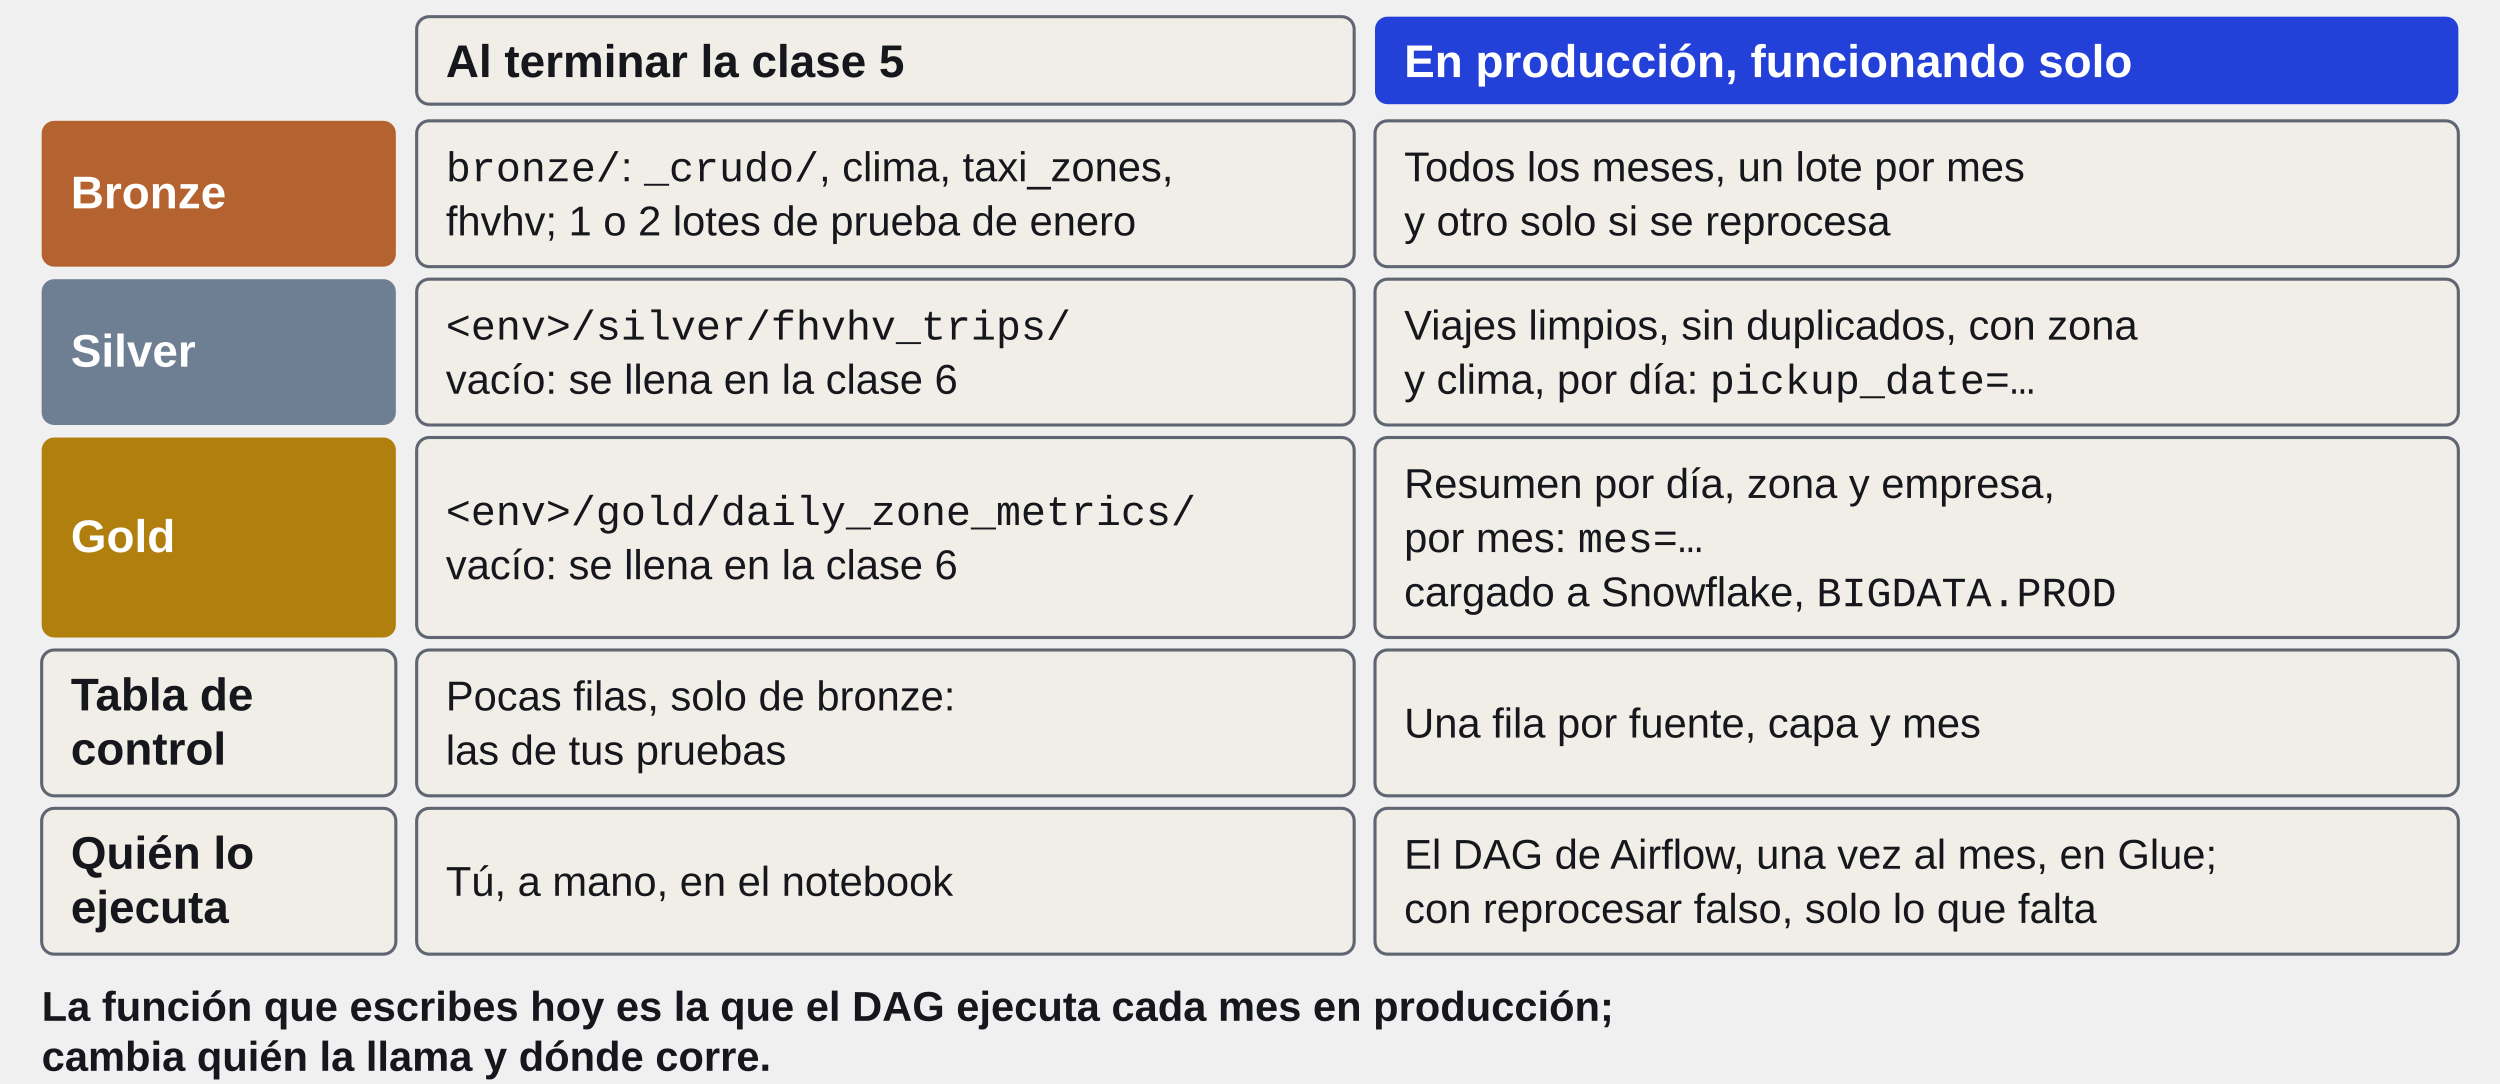
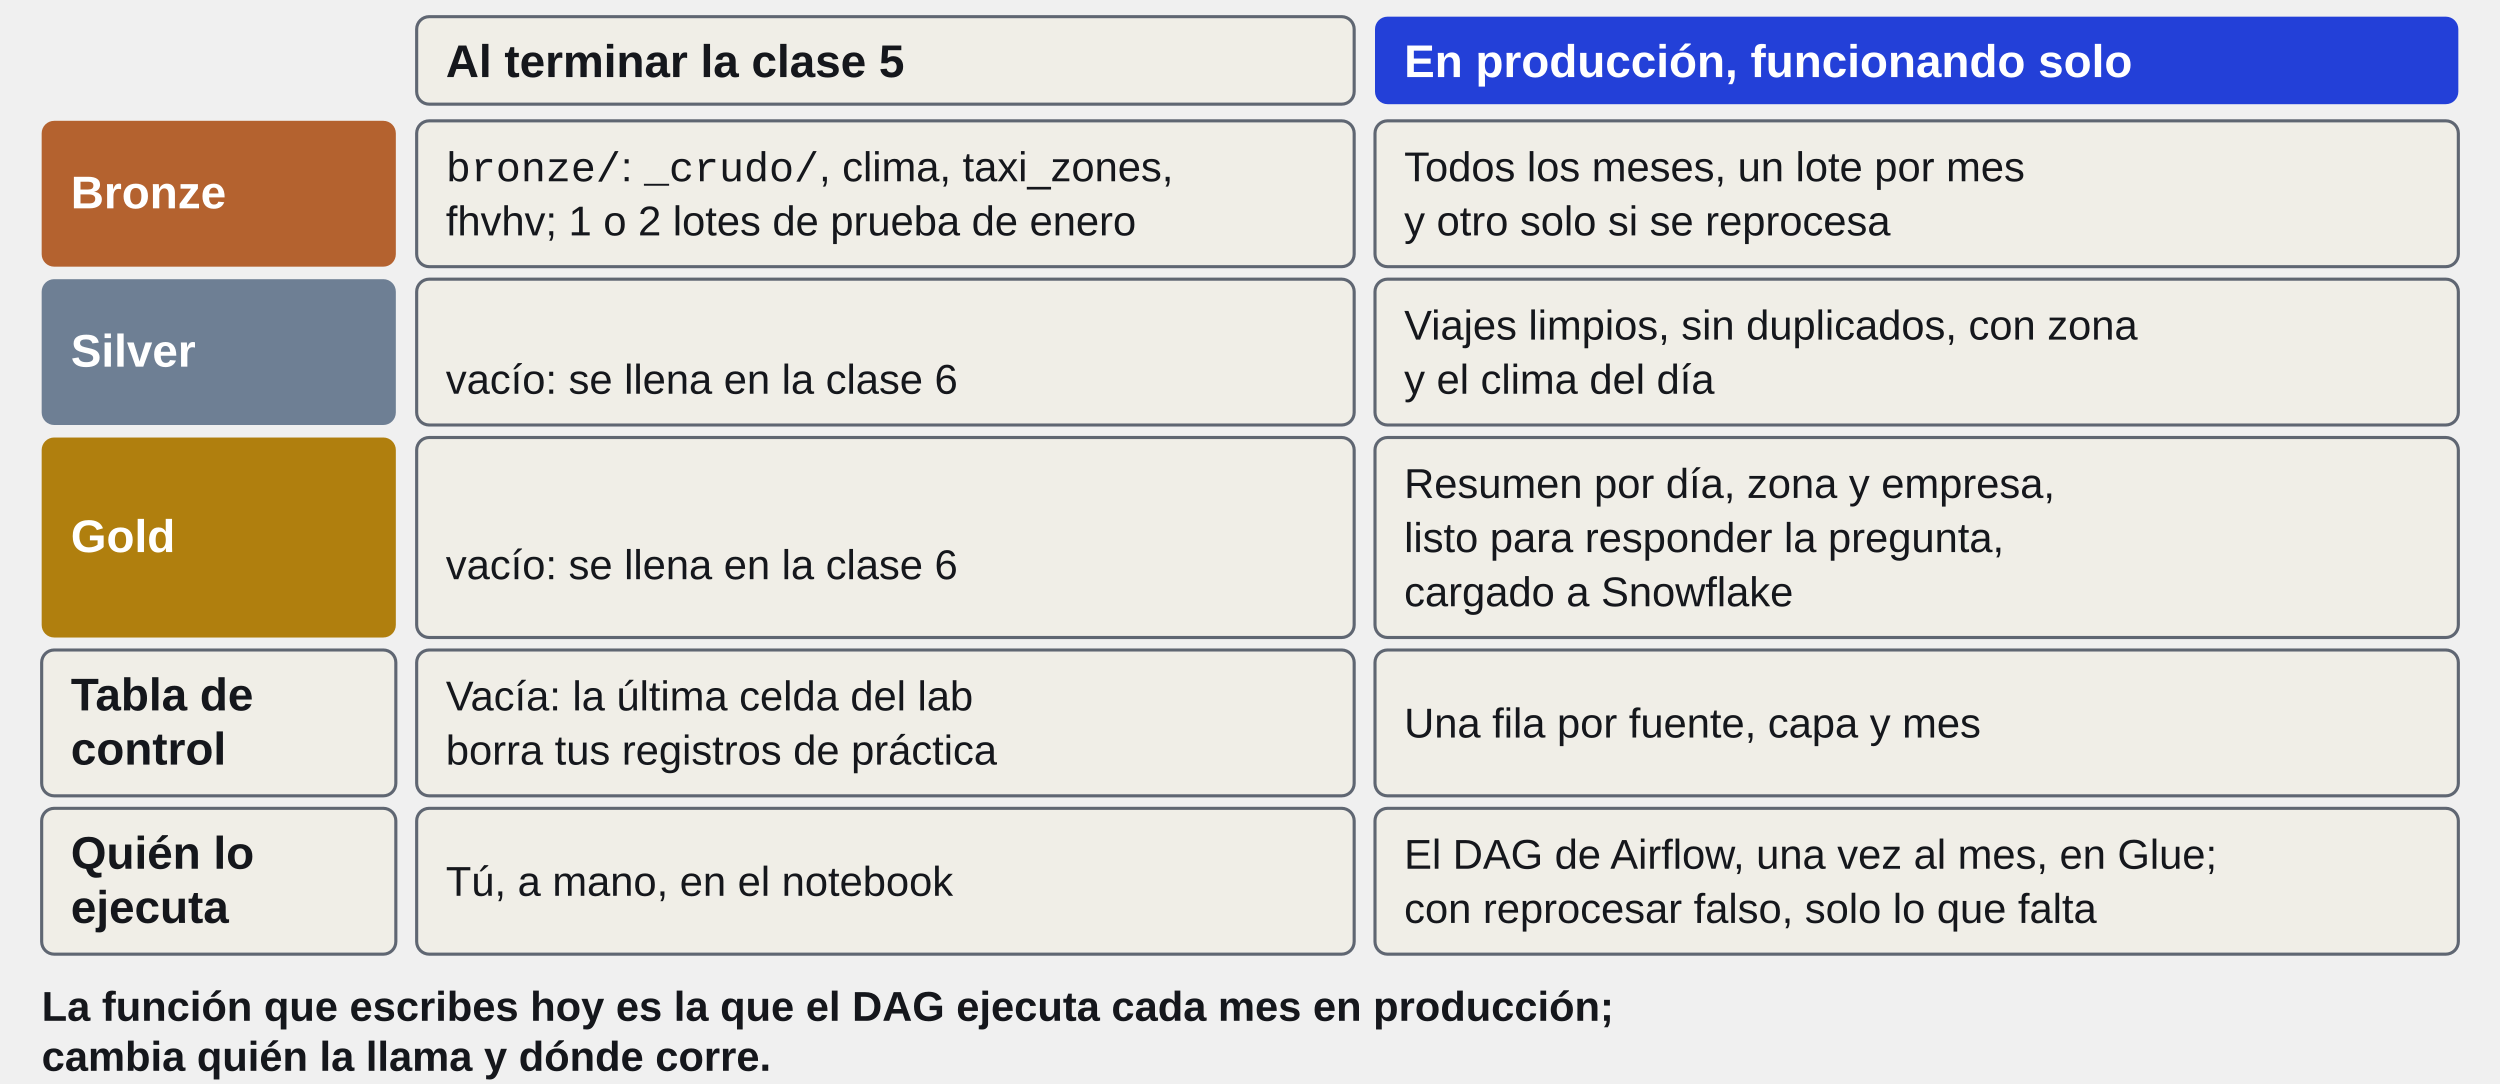
<svg xmlns="http://www.w3.org/2000/svg" viewBox="0 0 1200 520" font-family="Helvetica Neue, Arial, sans-serif">
  <defs>
    <marker id="m_acento" markerUnits="userSpaceOnUse" markerWidth="12" markerHeight="12" refX="12" refY="6" orient="auto">
      <path d="M0,0 L12,6 L0,12 Z" fill="#2340D8" />
    </marker>
    <marker id="m_gris" markerUnits="userSpaceOnUse" markerWidth="12" markerHeight="12" refX="12" refY="6" orient="auto">
      <path d="M0,0 L12,6 L0,12 Z" fill="#5F6672" />
    </marker>
    <marker id="m_ink" markerUnits="userSpaceOnUse" markerWidth="12" markerHeight="12" refX="12" refY="6" orient="auto">
      <path d="M0,0 L12,6 L0,12 Z" fill="#15171C" />
    </marker>
  </defs>
  <rect x="200" y="8" width="450" height="42" rx="6" fill="#F0EEE7" stroke="#5F6672" stroke-width="1.5" />
  <text x="214" y="37" font-size="22" fill="#15171C" font-weight="700">Al terminar la clase 5</text>
  <rect x="660" y="8" width="520" height="42" rx="6" fill="#2340D8" stroke="none" />
  <text x="674" y="37" font-size="22" fill="#FFFFFF" font-weight="700">En producción, funcionando solo</text>
  <rect x="20" y="58" width="170" height="70" rx="6" fill="#B4622F" stroke="none" />
  <text x="34" y="100.0" font-size="22" fill="#FFFFFF" font-weight="700">Bronze</text>
  <rect x="200" y="58" width="450" height="70" rx="6" fill="#F0EEE7" stroke="#5F6672" stroke-width="1.5" />
  <text x="214" y="87.0" font-size="20" fill="#15171C">
    <tspan font-family="JetBrains Mono, SF Mono, Menlo, Consolas, Courier New, monospace">bronze/</tspan>: <tspan font-family="JetBrains Mono, SF Mono, Menlo, Consolas, Courier New, monospace">_crudo/</tspan>, clima, taxi_zones,</text>
  <text x="214" y="113.0" font-size="20" fill="#15171C">fhvhv; 1 o 2 lotes de prueba de enero</text>
  <rect x="660" y="58" width="520" height="70" rx="6" fill="#F0EEE7" stroke="#5F6672" stroke-width="1.5" />
  <text x="674" y="87.0" font-size="20" fill="#15171C">Todos los meses, un lote por mes</text>
  <text x="674" y="113.0" font-size="20" fill="#15171C">y otro solo si se reprocesa</text>
  <rect x="20" y="134" width="170" height="70" rx="6" fill="#6E7F94" stroke="none" />
  <text x="34" y="176.0" font-size="22" fill="#FFFFFF" font-weight="700">Silver</text>
  <rect x="200" y="134" width="450" height="70" rx="6" fill="#F0EEE7" stroke="#5F6672" stroke-width="1.5" />
-   <text x="214" y="163.0" font-size="20" fill="#15171C">
-     <tspan font-family="JetBrains Mono, SF Mono, Menlo, Consolas, Courier New, monospace">&lt;env&gt;/silver/fhvhv_trips/</tspan>
-   </text>
  <text x="214" y="189.0" font-size="20" fill="#15171C">vacío: se llena en la clase 6</text>
  <rect x="660" y="134" width="520" height="70" rx="6" fill="#F0EEE7" stroke="#5F6672" stroke-width="1.5" />
  <text x="674" y="163.0" font-size="20" fill="#15171C">Viajes limpios, sin duplicados, con zona</text>
-   <text x="674" y="189.0" font-size="20" fill="#15171C">y clima, por día: <tspan font-family="JetBrains Mono, SF Mono, Menlo, Consolas, Courier New, monospace">pickup_date=…</tspan>
-   </text>
+   <text x="674" y="189.0" font-size="20" fill="#15171C">y el clima del día</text>
  <rect x="20" y="210" width="170" height="96" rx="6" fill="#B07F0E" stroke="none" />
  <text x="34" y="265.0" font-size="22" fill="#FFFFFF" font-weight="700">Gold</text>
  <rect x="200" y="210" width="450" height="96" rx="6" fill="#F0EEE7" stroke="#5F6672" stroke-width="1.5" />
-   <text x="214" y="252.0" font-size="20" fill="#15171C">
-     <tspan font-family="JetBrains Mono, SF Mono, Menlo, Consolas, Courier New, monospace">&lt;env&gt;/gold/daily_zone_metrics/</tspan>
-   </text>
  <text x="214" y="278.0" font-size="20" fill="#15171C">vacío: se llena en la clase 6</text>
  <rect x="660" y="210" width="520" height="96" rx="6" fill="#F0EEE7" stroke="#5F6672" stroke-width="1.5" />
  <text x="674" y="239.0" font-size="20" fill="#15171C">Resumen por día, zona y empresa,</text>
-   <text x="674" y="265.0" font-size="20" fill="#15171C">por mes: <tspan font-family="JetBrains Mono, SF Mono, Menlo, Consolas, Courier New, monospace">mes=…</tspan>
-   </text>
-   <text x="674" y="291.0" font-size="20" fill="#15171C">cargado a Snowflake, <tspan font-family="JetBrains Mono, SF Mono, Menlo, Consolas, Courier New, monospace">BIGDATA.PROD</tspan>
-   </text>
+   <text x="674" y="265.0" font-size="20" fill="#15171C">listo para responder la pregunta,</text>
+   <text x="674" y="291.0" font-size="20" fill="#15171C">cargado a Snowflake</text>
  <rect x="20" y="312" width="170" height="70" rx="6" fill="#F0EEE7" stroke="#5F6672" stroke-width="1.5" />
  <text x="34" y="341.0" font-size="22" fill="#15171C" font-weight="700">Tabla de</text>
  <text x="34" y="367.0" font-size="22" fill="#15171C" font-weight="700">control</text>
  <rect x="200" y="312" width="450" height="70" rx="6" fill="#F0EEE7" stroke="#5F6672" stroke-width="1.5" />
-   <text x="214" y="341.0" font-size="20" fill="#15171C">Pocas filas, solo de bronze:</text>
-   <text x="214" y="367.0" font-size="20" fill="#15171C">las de tus pruebas</text>
+   <text x="214" y="341.0" font-size="20" fill="#15171C">Vacía: la última celda del lab</text>
+   <text x="214" y="367.0" font-size="20" fill="#15171C">borra tus registros de práctica</text>
  <rect x="660" y="312" width="520" height="70" rx="6" fill="#F0EEE7" stroke="#5F6672" stroke-width="1.5" />
  <text x="674" y="354.0" font-size="20" fill="#15171C">Una fila por fuente, capa y mes</text>
  <rect x="20" y="388" width="170" height="70" rx="6" fill="#F0EEE7" stroke="#5F6672" stroke-width="1.5" />
  <text x="34" y="417.0" font-size="22" fill="#15171C" font-weight="700">Quién lo</text>
  <text x="34" y="443.0" font-size="22" fill="#15171C" font-weight="700">ejecuta</text>
  <rect x="200" y="388" width="450" height="70" rx="6" fill="#F0EEE7" stroke="#5F6672" stroke-width="1.5" />
  <text x="214" y="430.0" font-size="20" fill="#15171C">Tú, a mano, en el notebook</text>
  <rect x="660" y="388" width="520" height="70" rx="6" fill="#F0EEE7" stroke="#5F6672" stroke-width="1.5" />
  <text x="674" y="417.0" font-size="20" fill="#15171C">El DAG de Airflow, una vez al mes, en Glue;</text>
  <text x="674" y="443.0" font-size="20" fill="#15171C">con reprocesar falso, solo lo que falta</text>
  <text x="20" y="490" font-size="20" fill="#15171C" font-weight="700">La función que escribes hoy es la que el DAG ejecuta cada mes en producción;</text>
  <text x="20" y="514" font-size="20" fill="#15171C" font-weight="700">cambia quién la llama y dónde corre.</text>
</svg>
